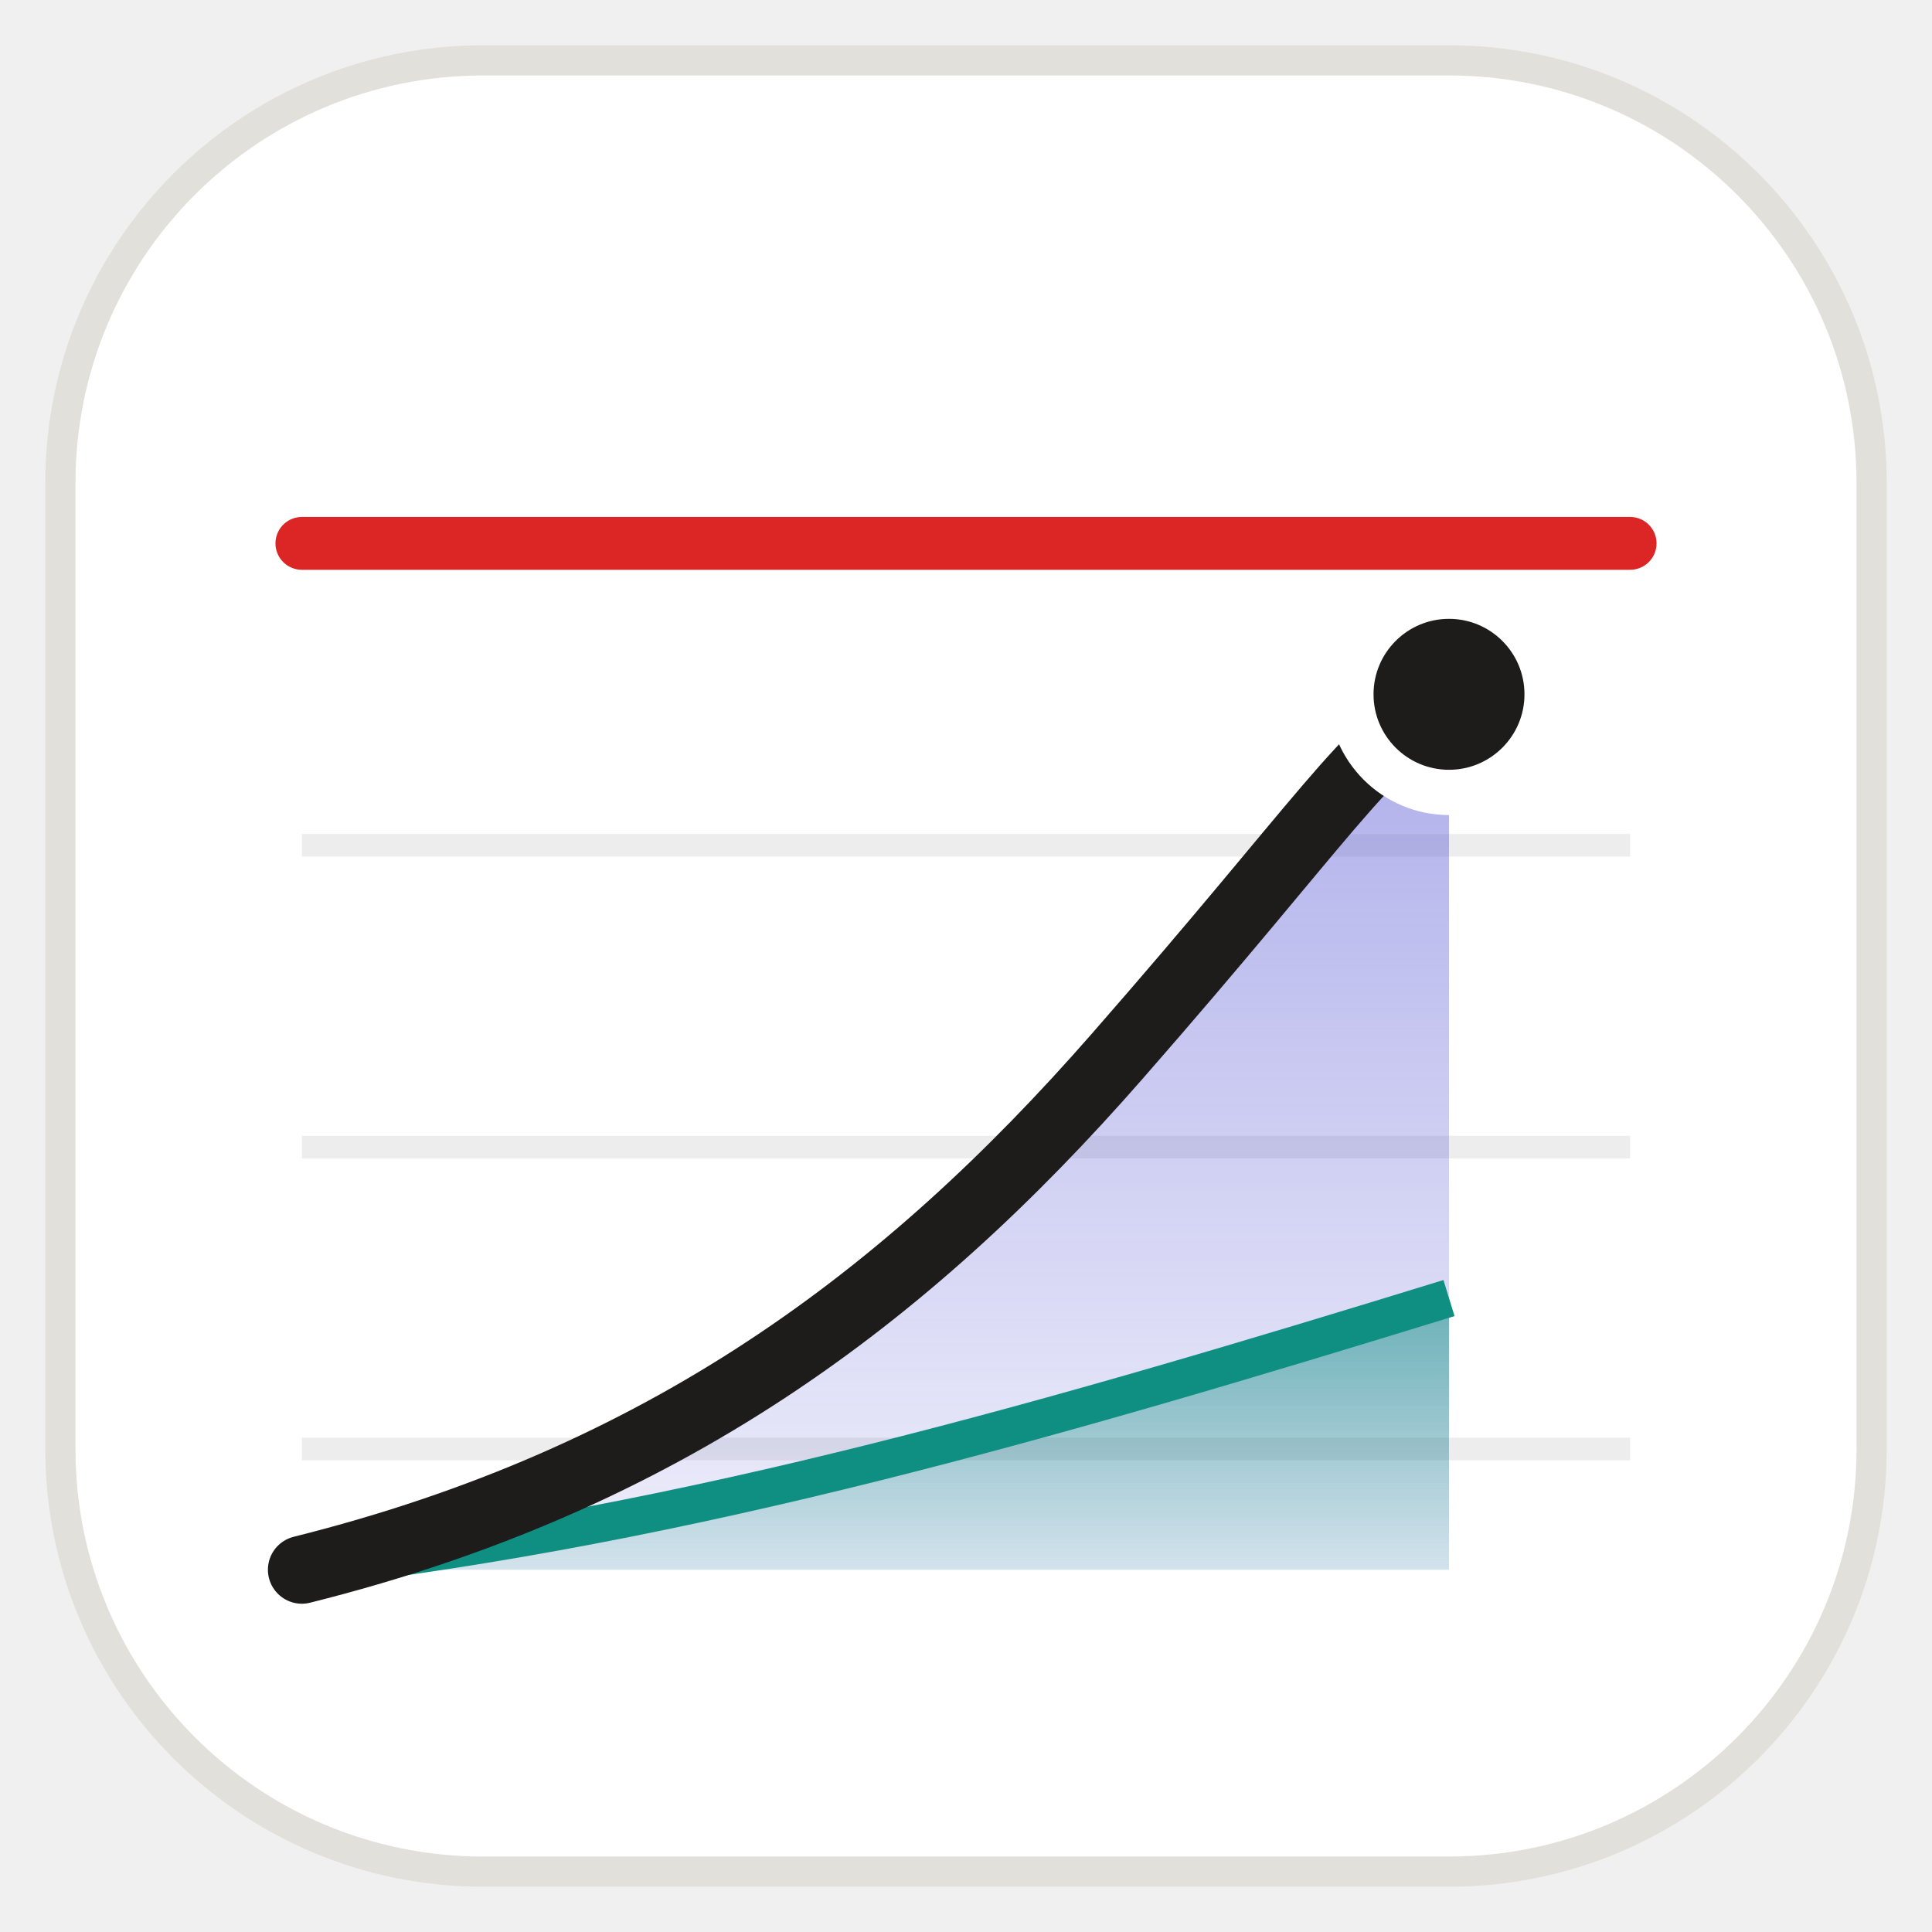
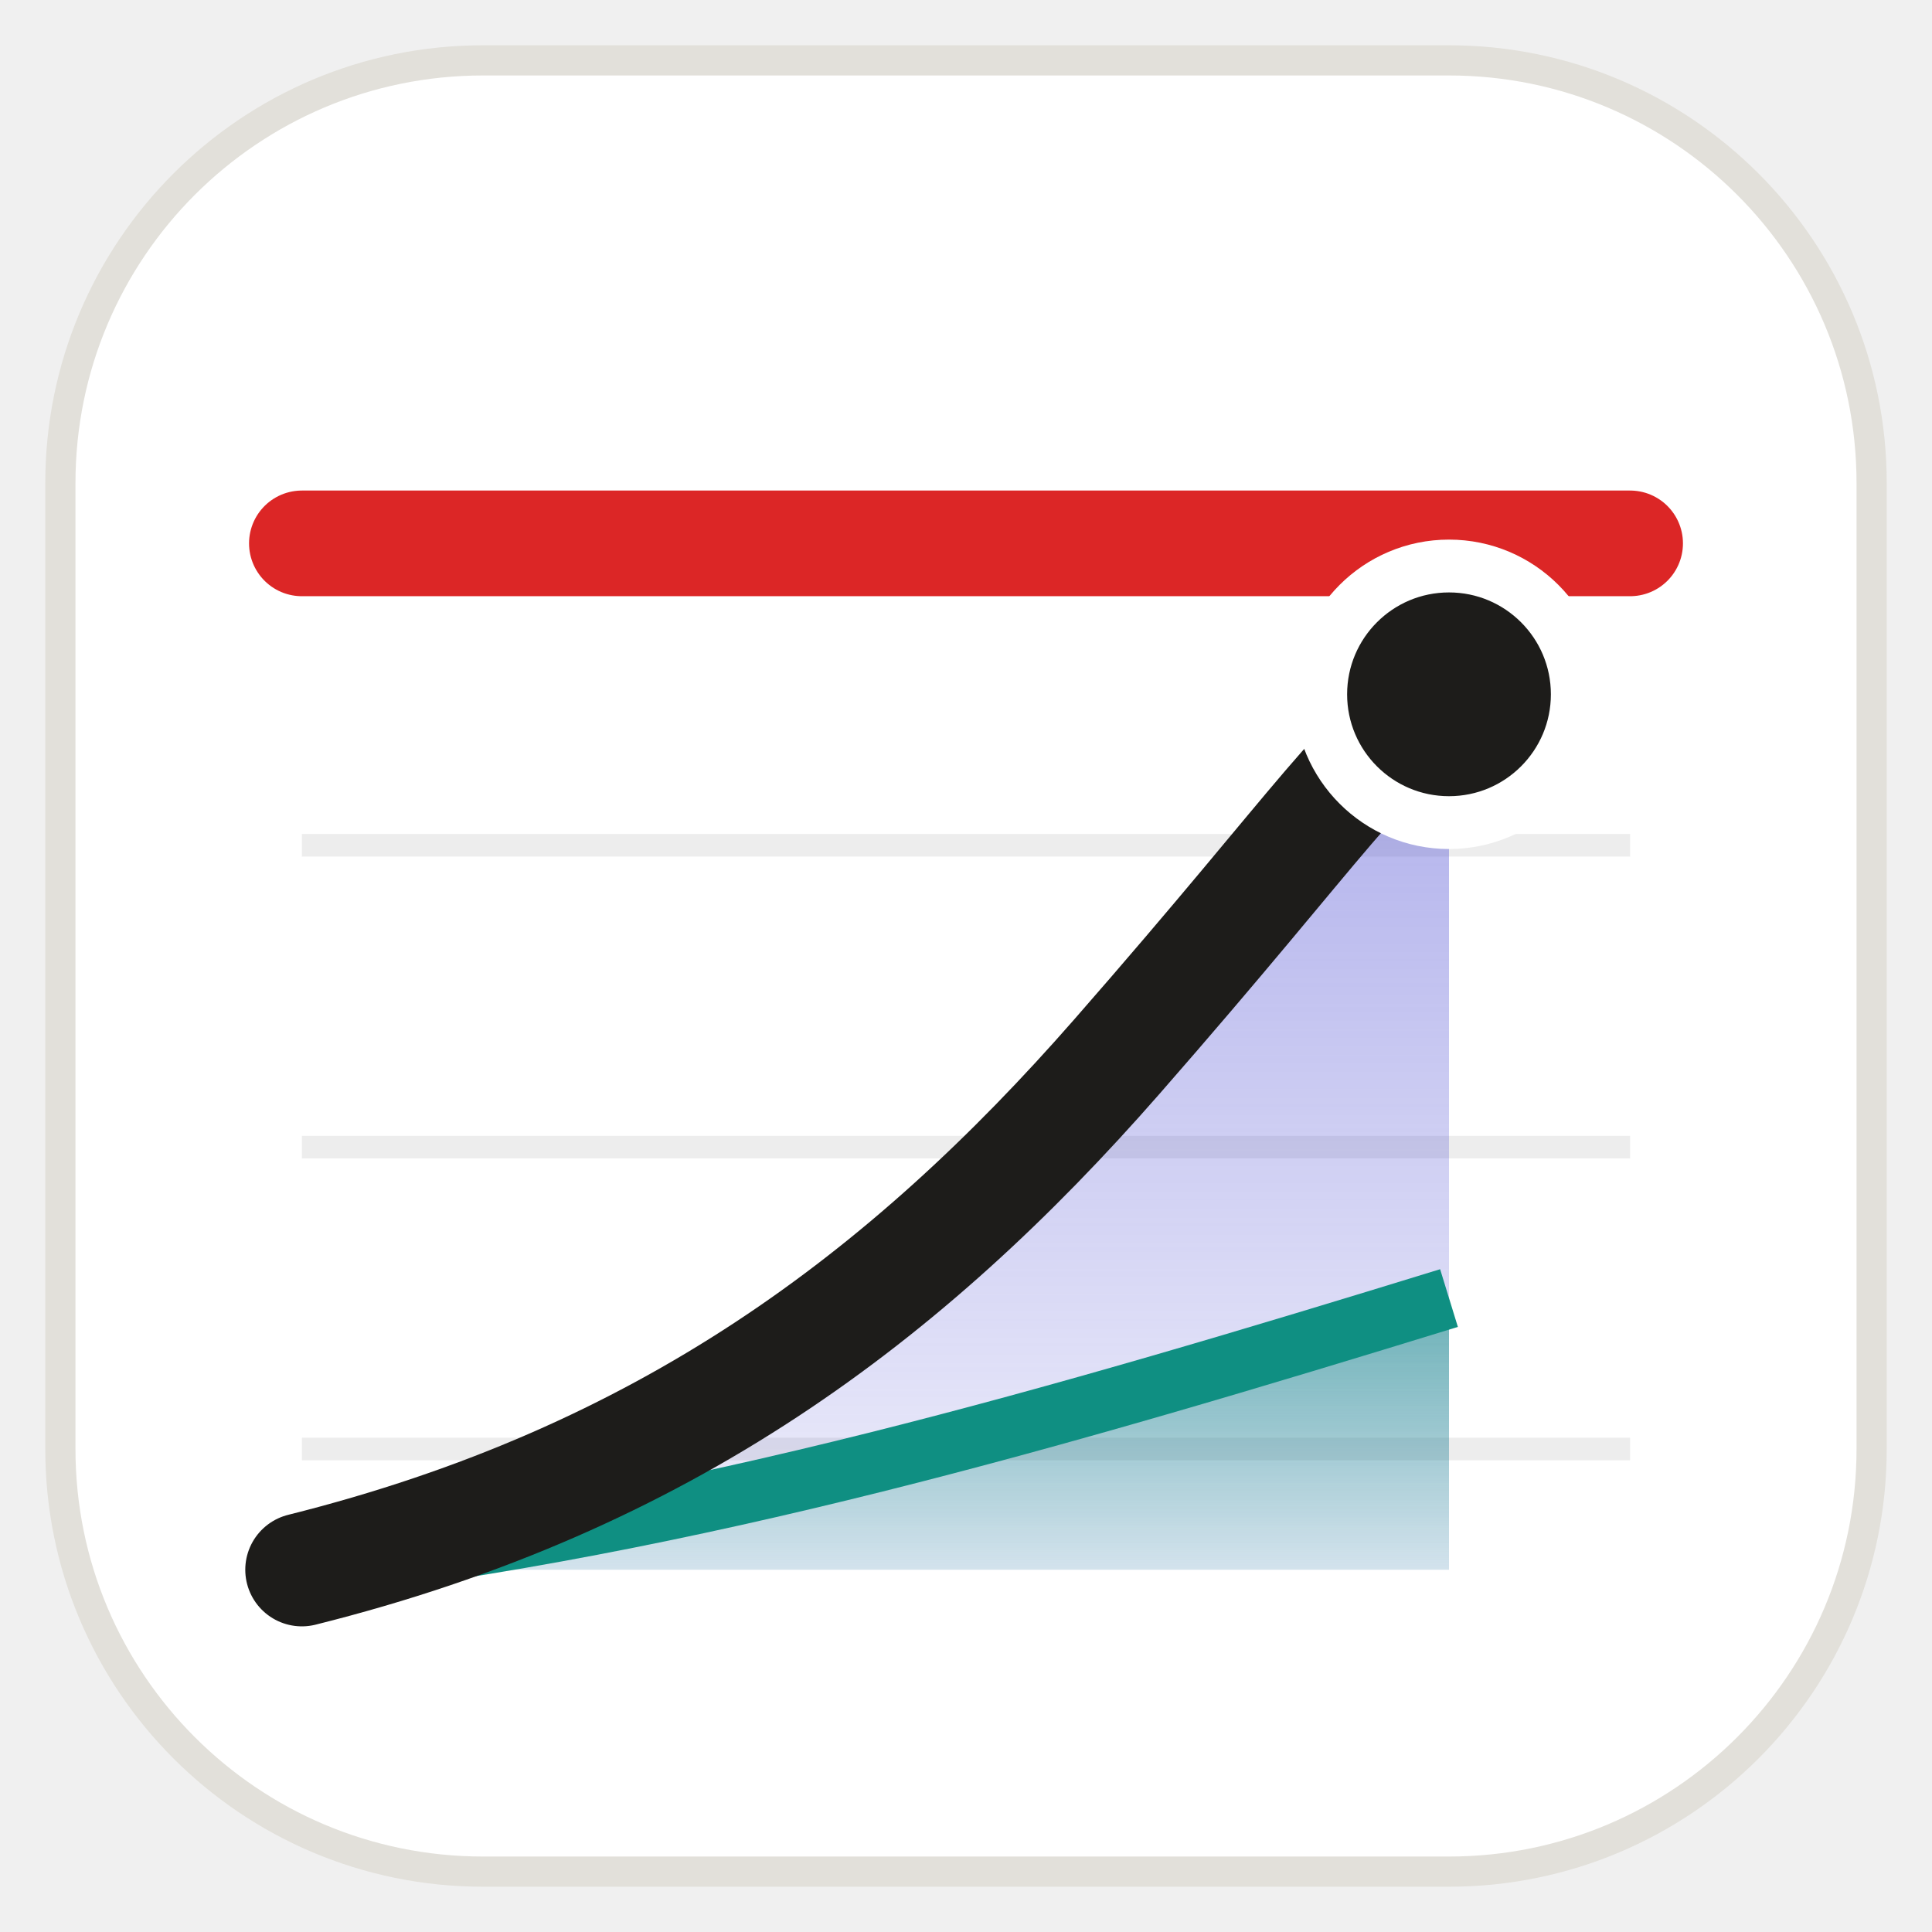
<svg xmlns="http://www.w3.org/2000/svg" viewBox="0 0 128 128" width="128" height="128">
  <defs>
    <linearGradient id="wash-a" x1="0" y1="0" x2="0" y2="1">
      <stop offset="0" stop-color="#5B5BD6" stop-opacity="0.5" />
      <stop offset="1" stop-color="#5B5BD6" stop-opacity="0.1" />
    </linearGradient>
    <linearGradient id="wash-b" x1="0" y1="0" x2="0" y2="1">
      <stop offset="0" stop-color="#0F8F82" stop-opacity="0.55" />
      <stop offset="1" stop-color="#0F8F82" stop-opacity="0.12" />
    </linearGradient>
    <clipPath id="card">
      <rect x="4" y="4" width="120" height="120" rx="28" />
    </clipPath>
  </defs>
  <rect x="4" y="4" width="120" height="120" rx="28" fill="#FFFFFF" stroke="#E2E0DA" stroke-width="2" />
  <g clip-path="url(#card)">
    <path d="M20 56h88M20 76h88M20 96h88" stroke="#1D1C1A" stroke-opacity="0.08" stroke-width="1.5" />
    <path d="M20 104 C44 98 60 86 74 70 S90 50 96 46 L96 104 Z" fill="url(#wash-a)" />
    <path d="M20 104 C46 101 70 94 96 86 L96 104 Z" fill="url(#wash-b)" />
-     <path d="M20 104 C46 101 70 94 96 86" fill="none" stroke="#0F8F82" stroke-width="2.5" />
-     <path d="M20 36h88" stroke="#DC2626" stroke-width="3.5" stroke-linecap="round" />
-     <path d="M20 104 C44 98 60 86 74 70 S90 50 96 46" fill="none" stroke="#1D1C1A" stroke-width="4.5" stroke-linecap="round" />
-     <circle cx="96" cy="46" r="6.5" fill="#1D1C1A" stroke="#FFFFFF" stroke-width="3" />
+     <path d="M20 104 C46 101 70 94 96 86" fill="none" stroke="#0F8F82" stroke-width="4" />
+     <path d="M20 36h88" stroke="#DC2626" stroke-width="7" stroke-linecap="round" />
+     <path d="M20 104 C44 98 60 86 74 70 S90 50 96 46" fill="none" stroke="#1D1C1A" stroke-width="7.5" stroke-linecap="round" />
+     <circle cx="96" cy="46" r="8.5" fill="#1D1C1A" stroke="#FFFFFF" stroke-width="3.5" />
  </g>
</svg>
